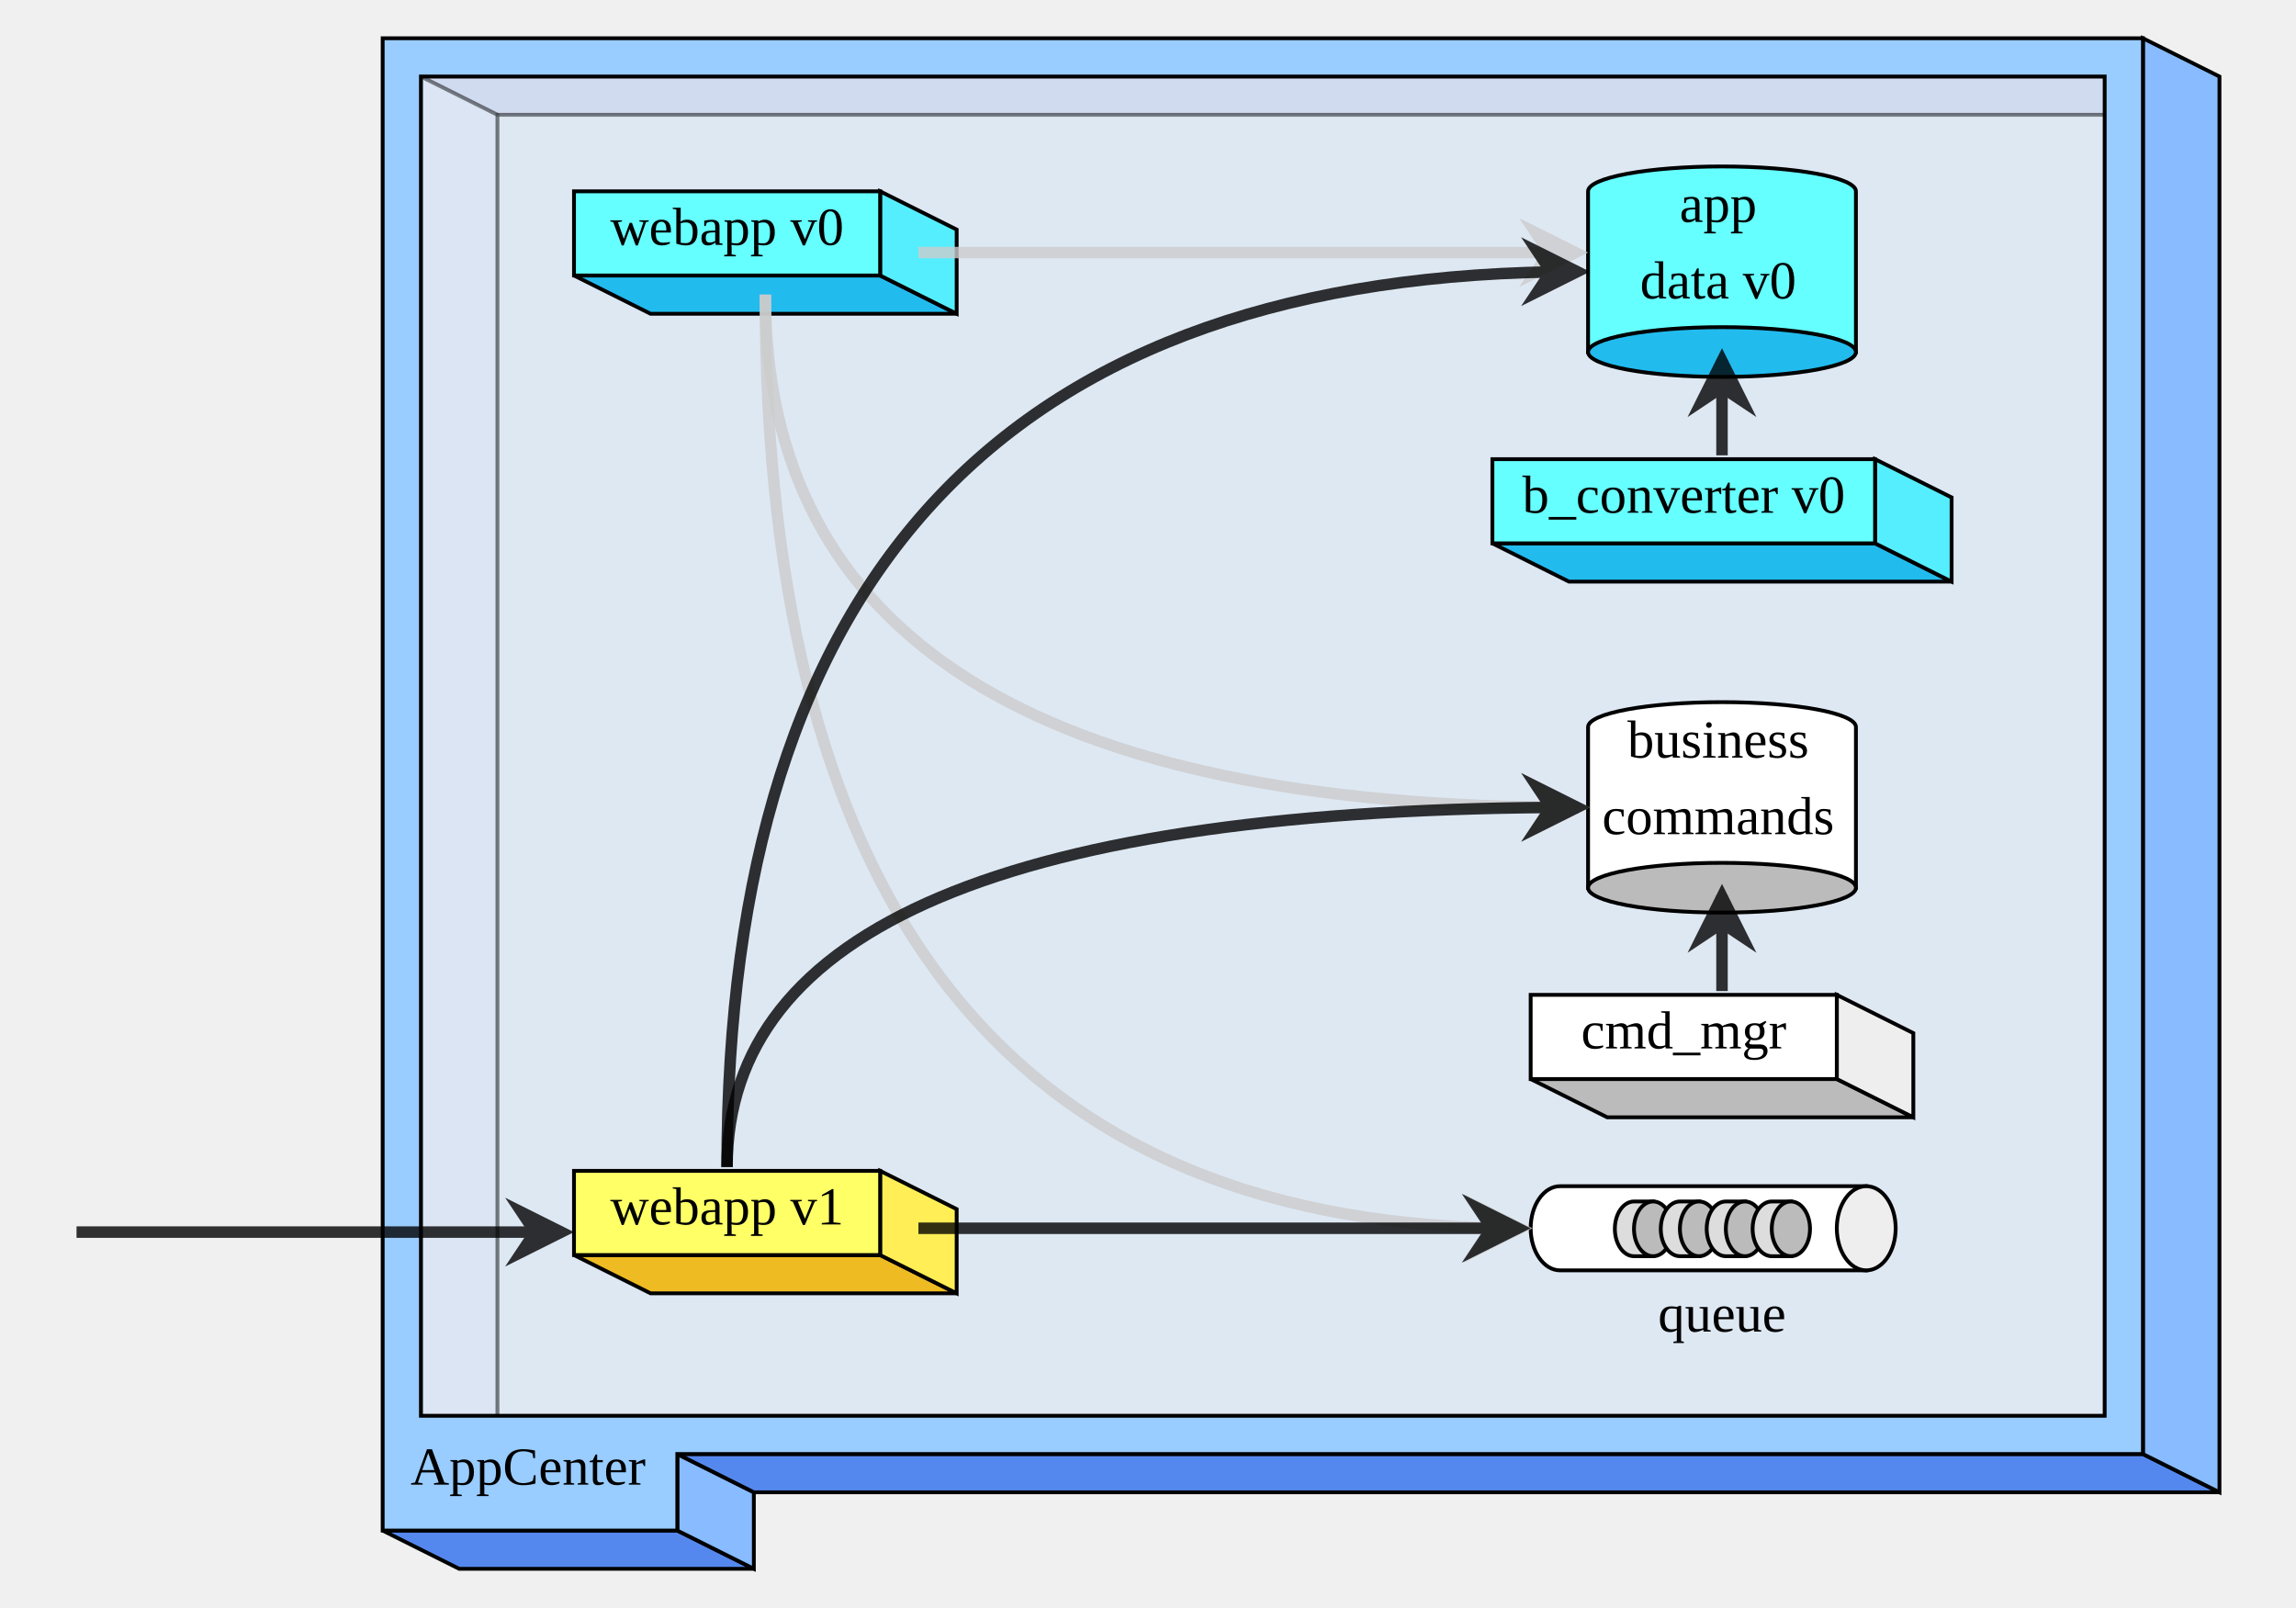
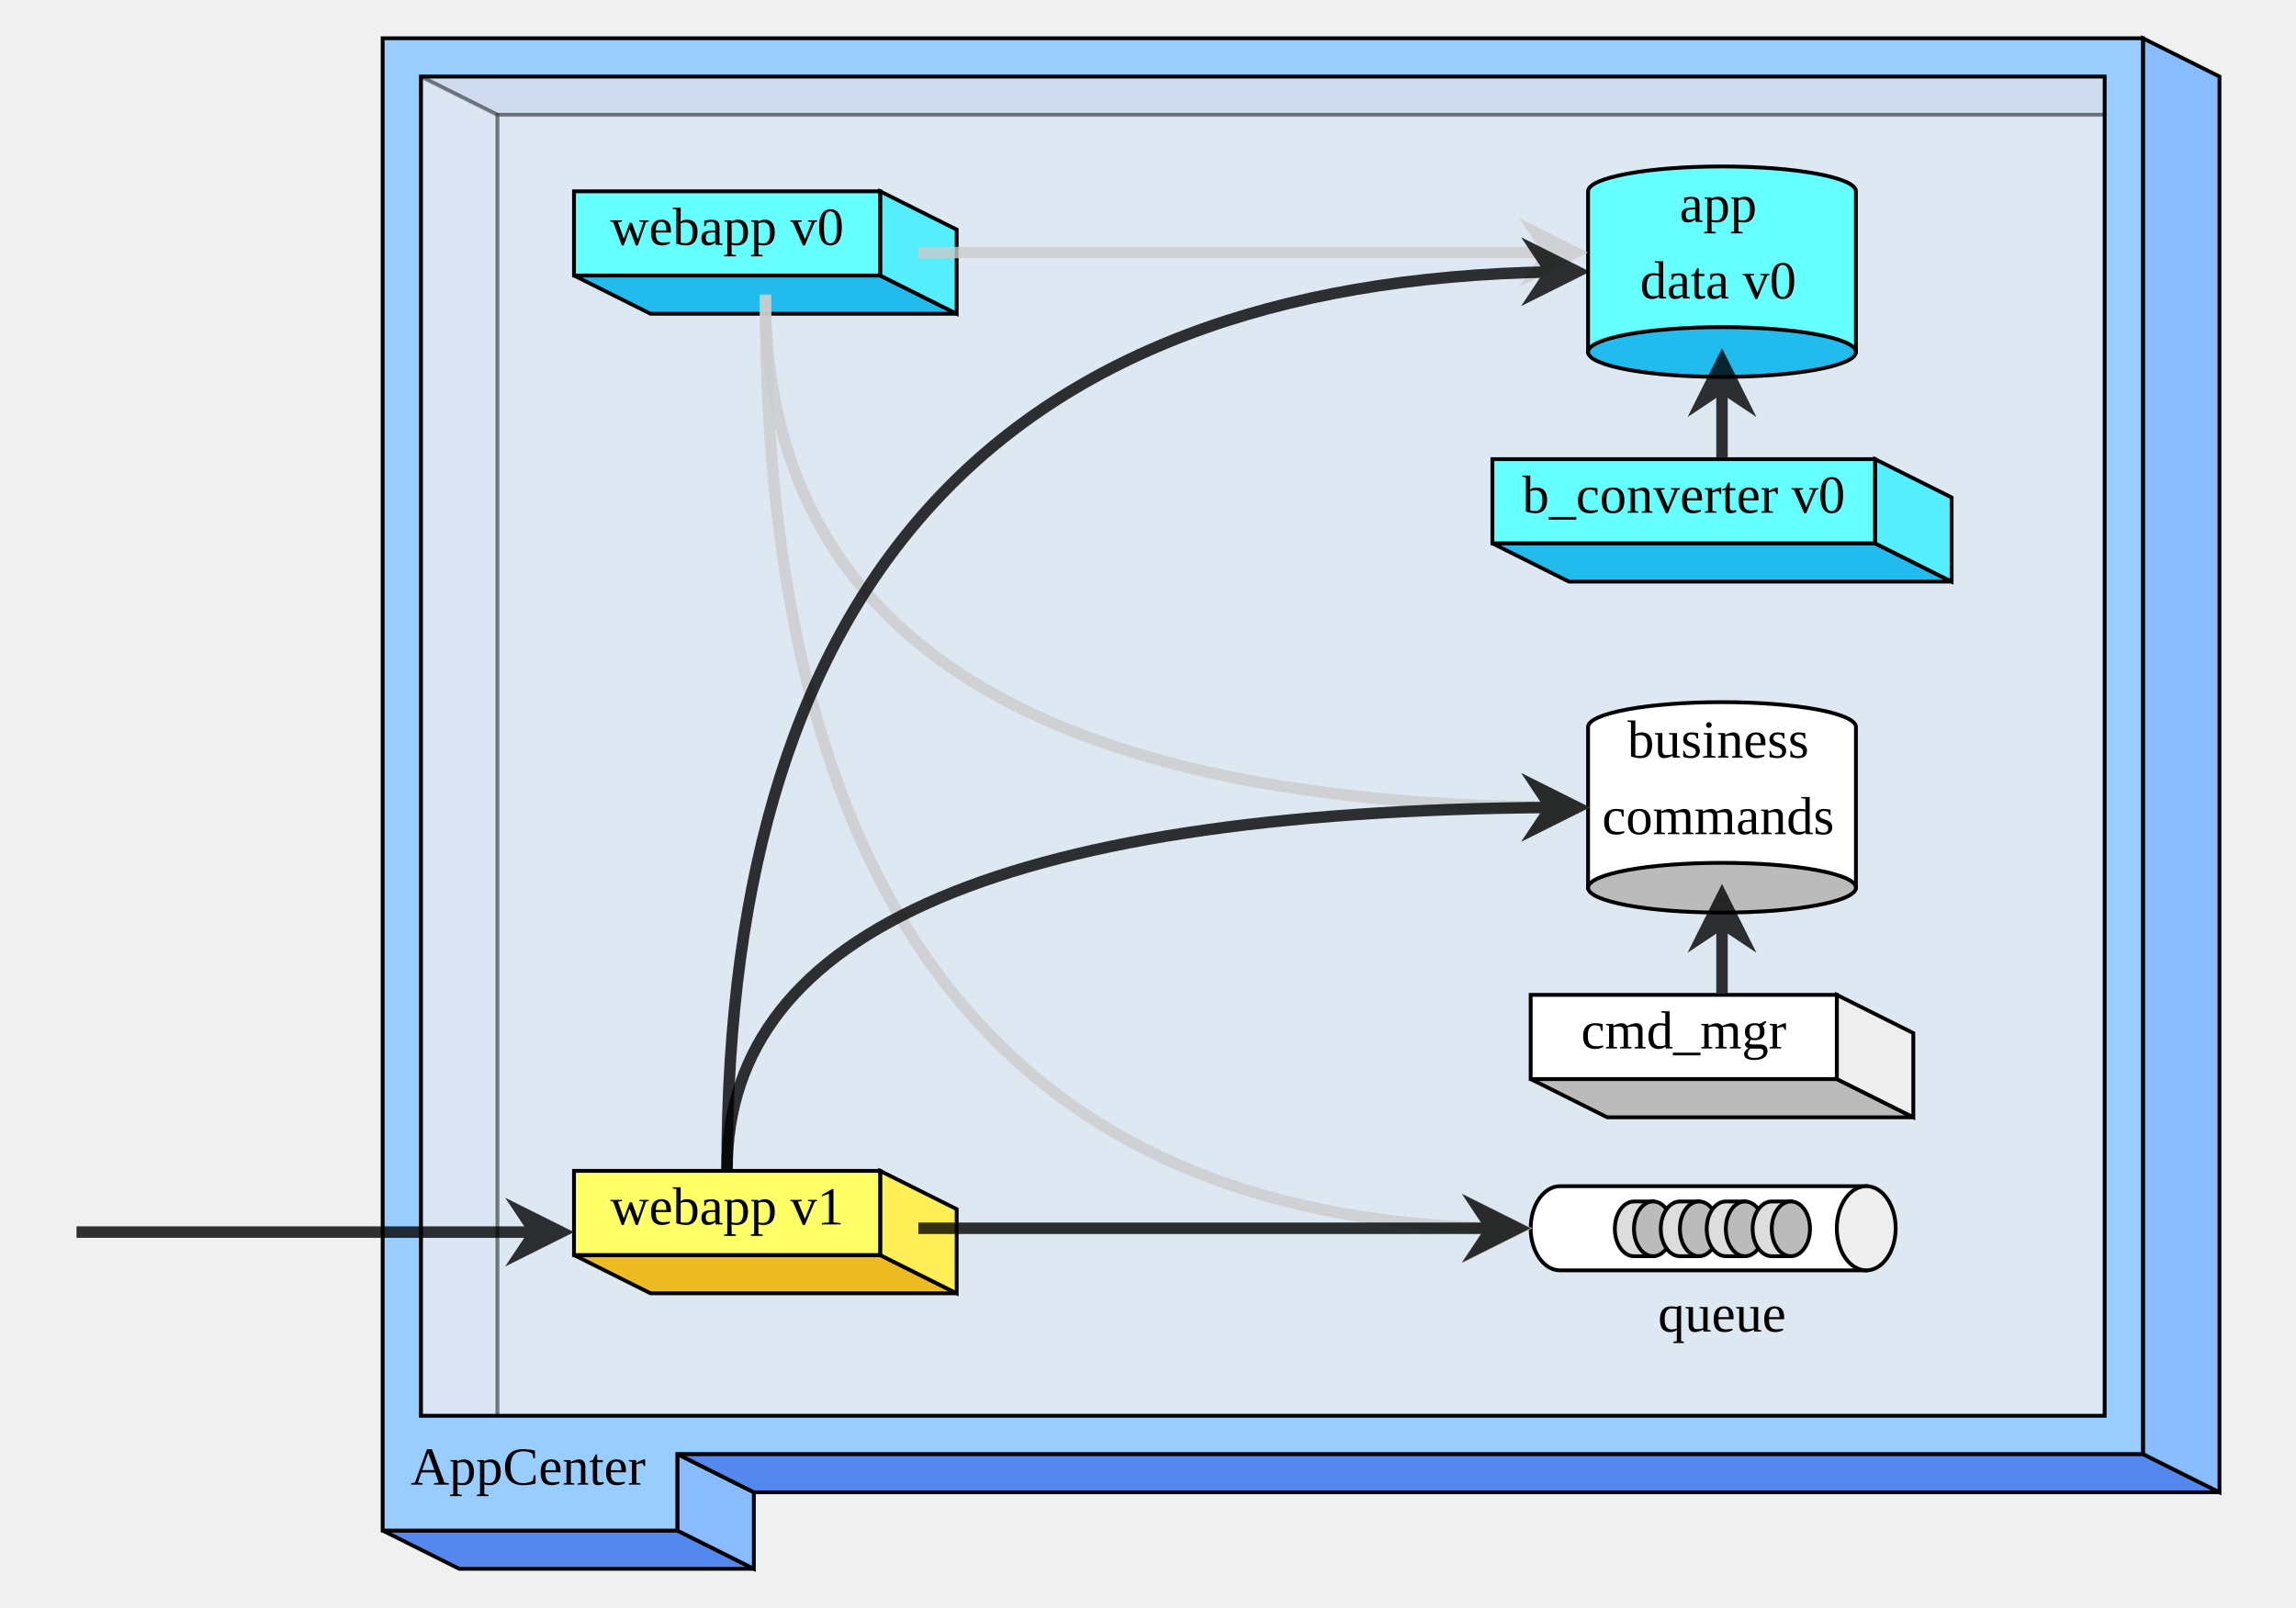
<svg xmlns="http://www.w3.org/2000/svg" width="600" height="420">
  <path fill-opacity="0.2" stroke-opacity="0.3" d="M110.0,20.0  h440.0 l20.0,10.0 h-440.0 l-20.0,-10.0 z" fill="#58e" stroke="#000" />
  <path fill-opacity="0.2" stroke-opacity="0.3" d="M110.0,20.0  l20.0,10.0 v350.0 l-20.0,-10.0 v-350.0 z" fill="#8bf" stroke="#000" />
  <path fill-opacity="0.2" stroke-opacity="0.3" d="M130.0,30.0  h440.0 v350.0 h-440.0 v-350.0 z" fill="#9cf" stroke="#000" />
  <path d="M150.0,72.0  h80.0 l20.0,10.0 h-80.0 l-20.0,-10.0 z" fill="#2be" stroke="#000" />
  <path d="M230.0,72.0  v-22.0 l20.0,10.0 v22.0 l-20.0,-10.0 z" fill="#5ef" stroke="#000" />
  <rect fill="#6ff" stroke="#000" x="150.0" y="50.0" width="80.0" height="22.0" />
  <text x="190.0" y="64.0" font-size="14.0" fill="#000" text-anchor="middle">webapp v0</text>
  <path d="M415.0,92.0  v-42.0 a35.0,6.5,0.0,1,1,70.0,0.0 v42.0 z" fill="#6ff" stroke="#000" />
  <ellipse cx="450.0" cy="92.0" rx="35.0" ry="6.5" fill="#2be" stroke="#000" />
  <text x="449.0" y="58.0" font-size="14.0" fill="#000" text-anchor="middle">app</text>
  <text x="449.0" y="78.0" font-size="14.0" fill="#000" text-anchor="middle">data v0</text>
  <path d="M390.0,142.0  h100.0 l20.0,10.0 h-100.0 l-20.0,-10.0 z" fill="#2be" stroke="#000" />
  <path d="M490.0,142.0  v-22.0 l20.0,10.0 v22.0 l-20.0,-10.0 z" fill="#5ef" stroke="#000" />
  <rect fill="#6ff" stroke="#000" x="390.0" y="120.0" width="100.0" height="22.0" />
  <text x="440.0" y="134.0" font-size="14.0" fill="#000" text-anchor="middle">b_converter v0</text>
  <path d="M415.0,232.0  v-42.0 a35.0,6.5,0.0,1,1,70.0,0.0 v42.0 z" fill="#fff" stroke="#000" />
  <ellipse cx="450.0" cy="232.0" rx="35.0" ry="6.5" fill="#bbb" stroke="#000" />
  <text x="449.0" y="198.0" font-size="14.0" fill="#000" text-anchor="middle">business</text>
  <text x="449.0" y="218.0" font-size="14.0" fill="#000" text-anchor="middle">commands</text>
  <path d="M400.0,282.0  h80.0 l20.0,10.0 h-80.0 l-20.0,-10.0 z" fill="#bbb" stroke="#000" />
  <path d="M480.0,282.0  v-22.0 l20.0,10.0 v22.0 l-20.0,-10.0 z" fill="#eee" stroke="#000" />
  <rect fill="#fff" stroke="#000" x="400.0" y="260.0" width="80.0" height="22.0" />
  <text x="440.0" y="274.0" font-size="14.0" fill="#000" text-anchor="middle">cmd_mgr</text>
  <path d="M487.692,310.0  h-80.0 a7.692,11.0,0.0,0,0,0.0,22.0 h80.0 z" fill="#fff" stroke="#000" />
  <ellipse cx="487.692" cy="321.0" rx="7.692" ry="11.0" fill="#eee" stroke="#000" />
  <path d="M432.0,314.0  h-5.0 a5.0,7.15,0.0,0,0,0.0,14.3 h5.0 z" fill="#ddd" stroke="#000" />
  <ellipse cx="432.0" cy="321.15" rx="5.0" ry="7.15" fill="#bbb" stroke="#000" />
  <path d="M444.0,314.0  h-5.0 a5.0,7.15,0.0,0,0,0.0,14.3 h5.0 z" fill="#ddd" stroke="#000" />
  <ellipse cx="444.0" cy="321.15" rx="5.0" ry="7.15" fill="#bbb" stroke="#000" />
  <path d="M456.0,314.0  h-5.0 a5.0,7.15,0.0,0,0,0.0,14.3 h5.0 z" fill="#ddd" stroke="#000" />
  <ellipse cx="456.0" cy="321.15" rx="5.0" ry="7.15" fill="#bbb" stroke="#000" />
  <path d="M468.0,314.0  h-5.0 a5.0,7.15,0.0,0,0,0.0,14.3 h5.0 z" fill="#ddd" stroke="#000" />
  <ellipse cx="468.0" cy="321.15" rx="5.0" ry="7.15" fill="#bbb" stroke="#000" />
  <text x="450.0" y="348.0" font-size="14.0" fill="#000" text-anchor="middle">queue</text>
  <path d="M100.0,400.0  h77.0 l20.0,10.0 h-77.0 l-20.0,-10.0 z" fill="#58e" stroke="#000" />
  <path d="M177.0,400.0  v-20.0 l20.0,10.0 v20.0 l-20.0,-10.0 z" fill="#8bf" stroke="#000" />
  <path d="M177.0,380.0  h383.0 l20.0,10.0 h-383.0 l-20.0,-10.0 z" fill="#58e" stroke="#000" />
  <path d="M560.0,380.0  v-370.0 l20.0,10.0 v370.0 l-20.0,-10.0 z" fill="#8bf" stroke="#000" />
  <path fill-rule="evenodd" d="M100.0,10.0  h460.0 v370.0 h-383.0 v20.0 h-77.0 v-390.0 z  m10.0,10.0 v350.0 h440.0 v-350.0 h-440.0 z" fill="#9cf" stroke="#000" />
  <text x="138.0" y="388.0" font-size="14.0" fill="#000" text-anchor="middle">AppCenter</text>
  <path d="M150.0,328.0  h80.0 l20.0,10.0 h-80.0 l-20.0,-10.0 z" fill="#eb2" stroke="#000" />
  <path d="M230.0,328.0  v-22.0 l20.0,10.0 v22.0 l-20.0,-10.0 z" fill="#fe5" stroke="#000" />
  <rect fill="#ff6" stroke="#000" x="150.0" y="306.0" width="80.0" height="22.0" />
  <text x="190.0" y="320.0" font-size="14.0" fill="#000" text-anchor="middle">webapp v1</text>
  <marker id="arrow_GRAY" markerWidth="6" markerHeight="6" viewBox="-3 -3 6 6" refX="2" refY="0" markerUnits="strokeWidth" orient="auto">
    <polygon points="-1,0 -3,3 3,0 -3,-3" fill="#ccc" />
  </marker>
  <path stroke="#ccc" opacity="0.8" stroke-width="3.0" fill="none" d="M240.0,66.0  l172.0,0.0" marker-end="url(#arrow_GRAY)" />
  <path stroke="#ccc" opacity="0.8" stroke-width="3.0" fill="none" d="M200.0,77.0  q0.0,134.0 212.5,134.0" marker-end="url(#arrow_GRAY)" />
  <path stroke="#ccc" opacity="0.8" stroke-width="3.0" fill="none" d="M200.0,77.0  q0.0,244.0 197.5,244.0" marker-end="url(#arrow_GRAY)" />
  <marker id="arrow_BLACK" markerWidth="6" markerHeight="6" viewBox="-3 -3 6 6" refX="2" refY="0" markerUnits="strokeWidth" orient="auto">
    <polygon points="-1,0 -3,3 3,0 -3,-3" fill="#000" />
  </marker>
-   <path stroke="#000" opacity="0.8" stroke-width="3.0" fill="none" d="M450.0,119.0  l0.0,-25.0" marker-end="url(#arrow_BLACK)" />
-   <path stroke="#000" opacity="0.8" stroke-width="3.0" fill="none" d="M450.0,259.0  l0.0,-25.0" marker-end="url(#arrow_BLACK)" />
-   <path stroke="#000" opacity="0.8" stroke-width="3.0" fill="none" d="M190.0,305.0  q0.0,-234.0 222.5,-234.0" marker-end="url(#arrow_BLACK)" />
-   <path stroke="#000" opacity="0.8" stroke-width="3.0" fill="none" d="M190.0,305.0  q0.0,-94.0 222.5,-94.0" marker-end="url(#arrow_BLACK)" />
+   <path stroke="#000" opacity="0.8" stroke-width="3.0" fill="none" d="M450.0,119.5  l0.0,-25.5" marker-end="url(#arrow_BLACK)" />
+   <path stroke="#000" opacity="0.8" stroke-width="3.0" fill="none" d="M450.0,259.5  l0.0,-25.5" marker-end="url(#arrow_BLACK)" />
+   <path stroke="#000" opacity="0.8" stroke-width="3.0" fill="none" d="M190.0,305.5  q0.0,-234.5 222.5,-234.5" marker-end="url(#arrow_BLACK)" />
+   <path stroke="#000" opacity="0.8" stroke-width="3.0" fill="none" d="M190.0,305.5  q0.0,-94.5 222.5,-94.5" marker-end="url(#arrow_BLACK)" />
  <path stroke="#000" opacity="0.8" stroke-width="3.0" fill="none" d="M240.0,321.0  l157.0,0.0" marker-end="url(#arrow_BLACK)" />
  <path stroke="#000" opacity="0.8" stroke-width="3.0" fill="none" d="M20.0,322.0  l127.0,0.0" marker-end="url(#arrow_BLACK)" />
</svg>
